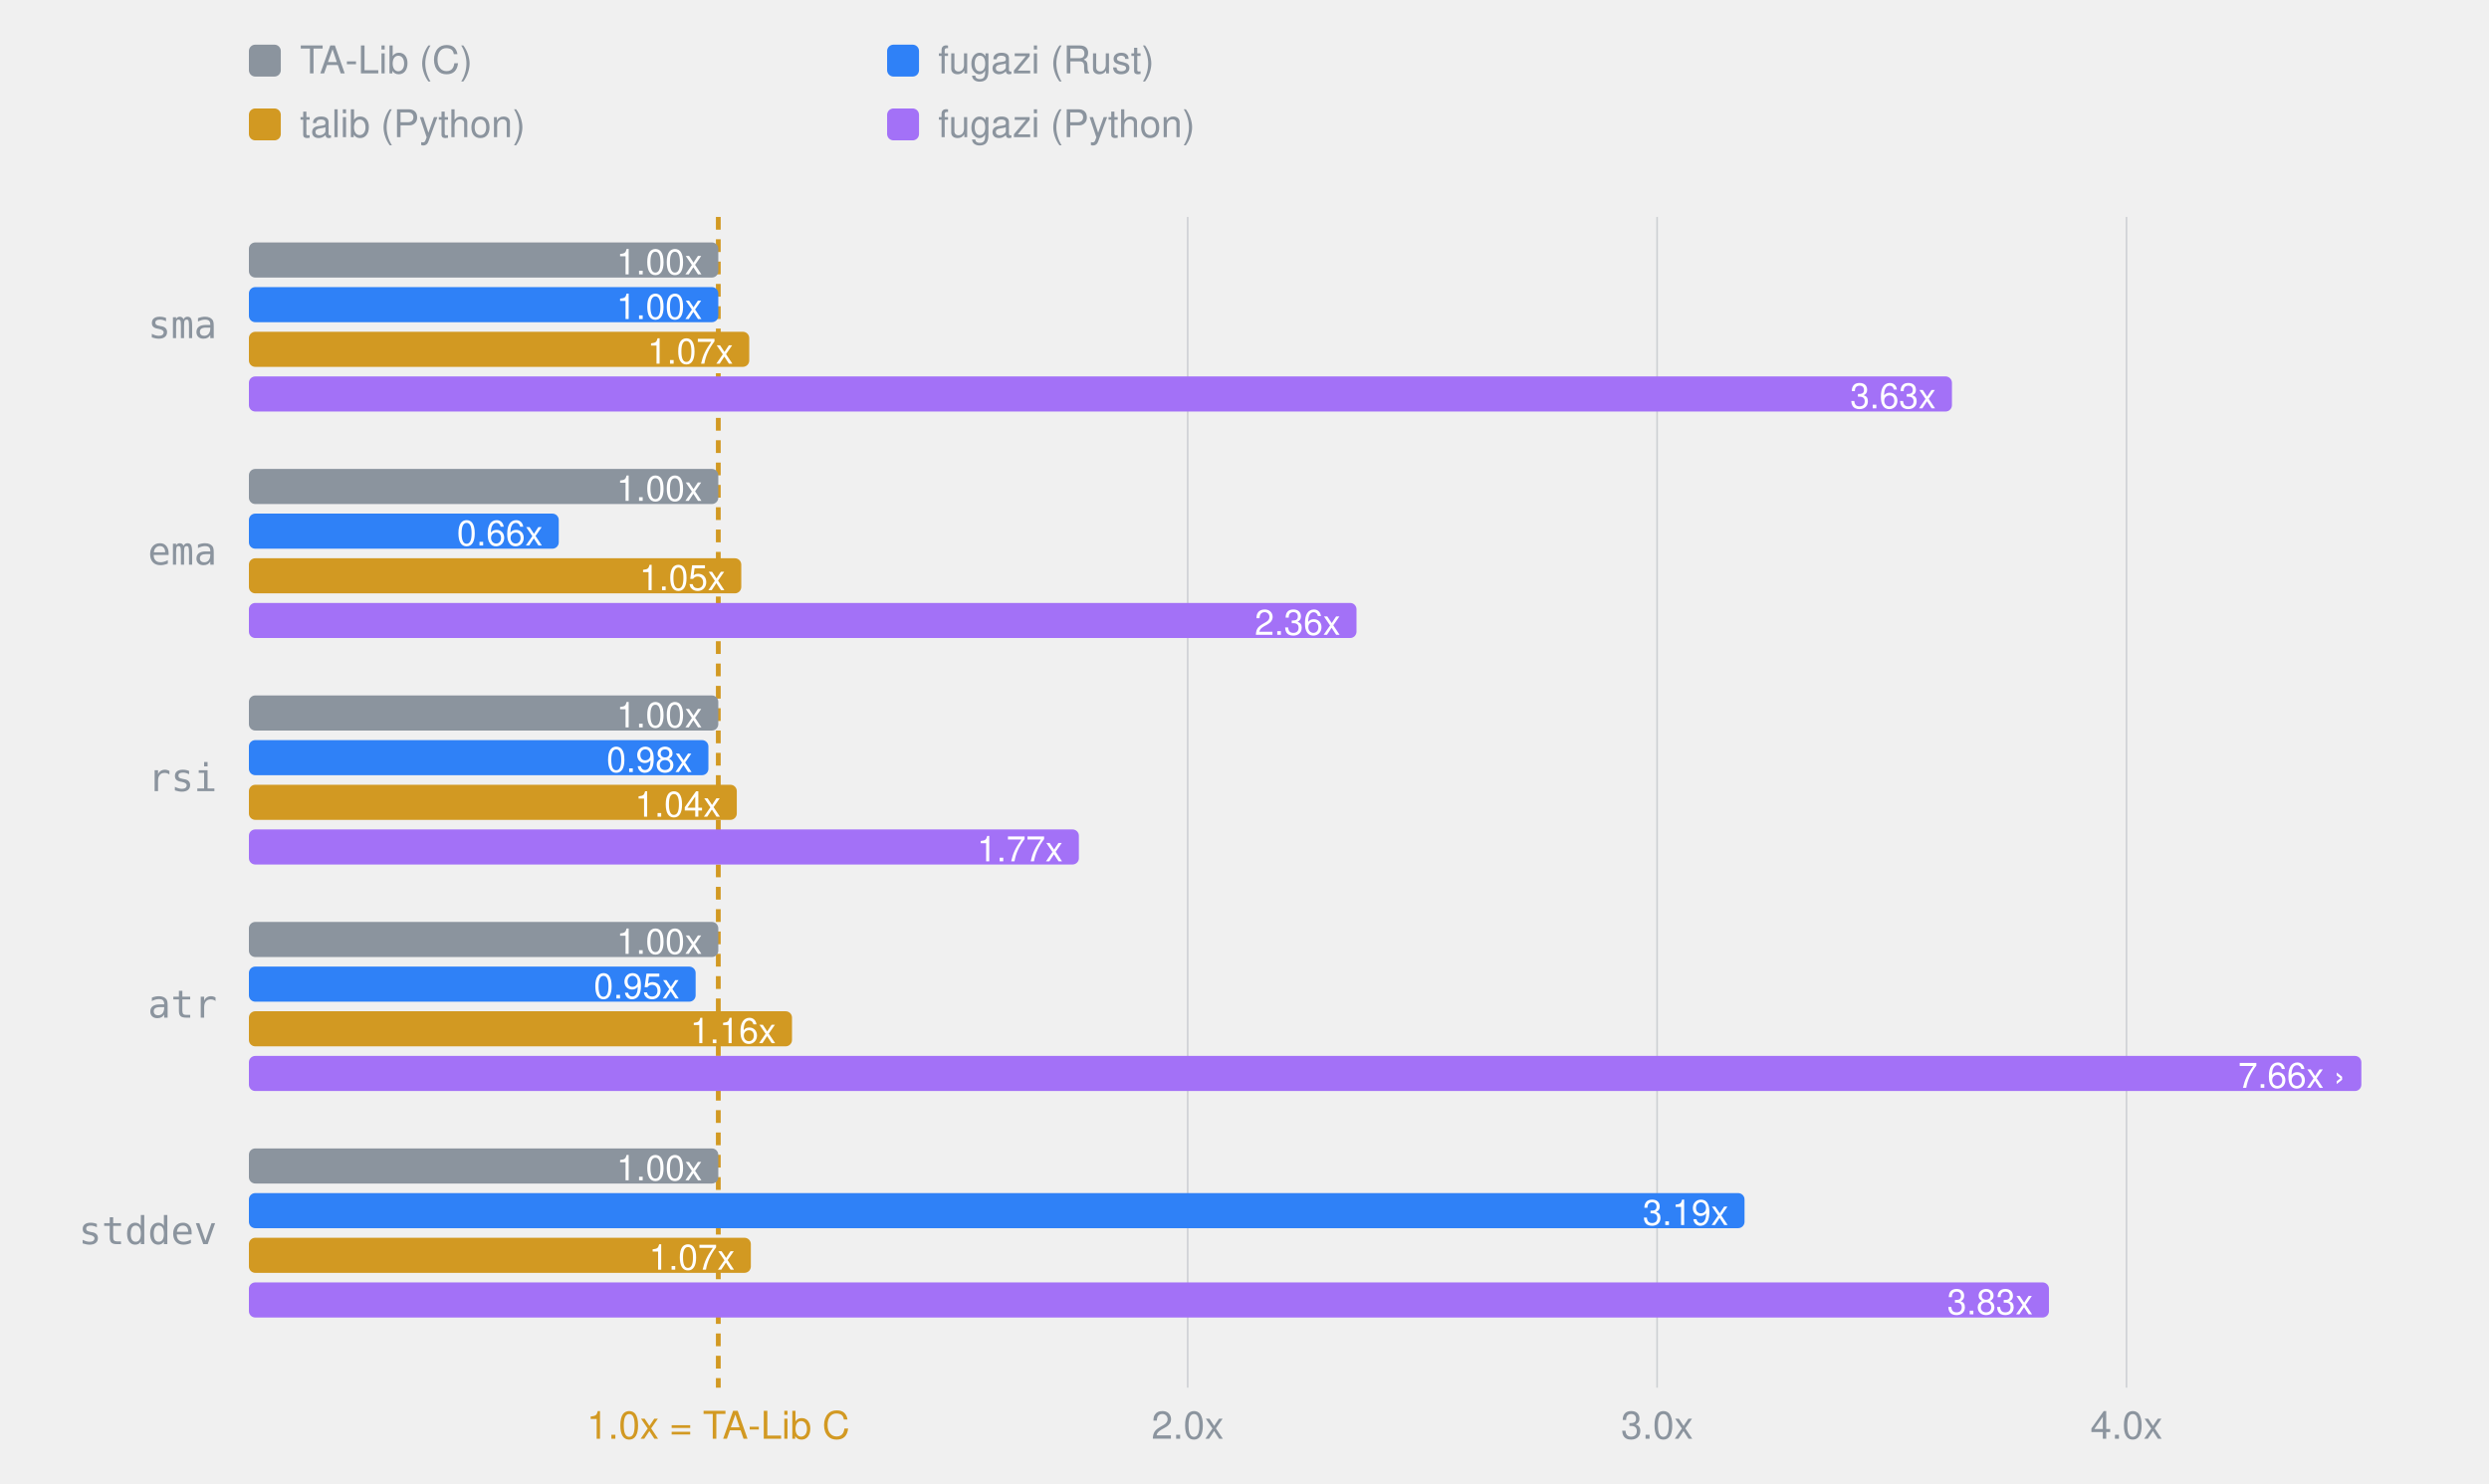
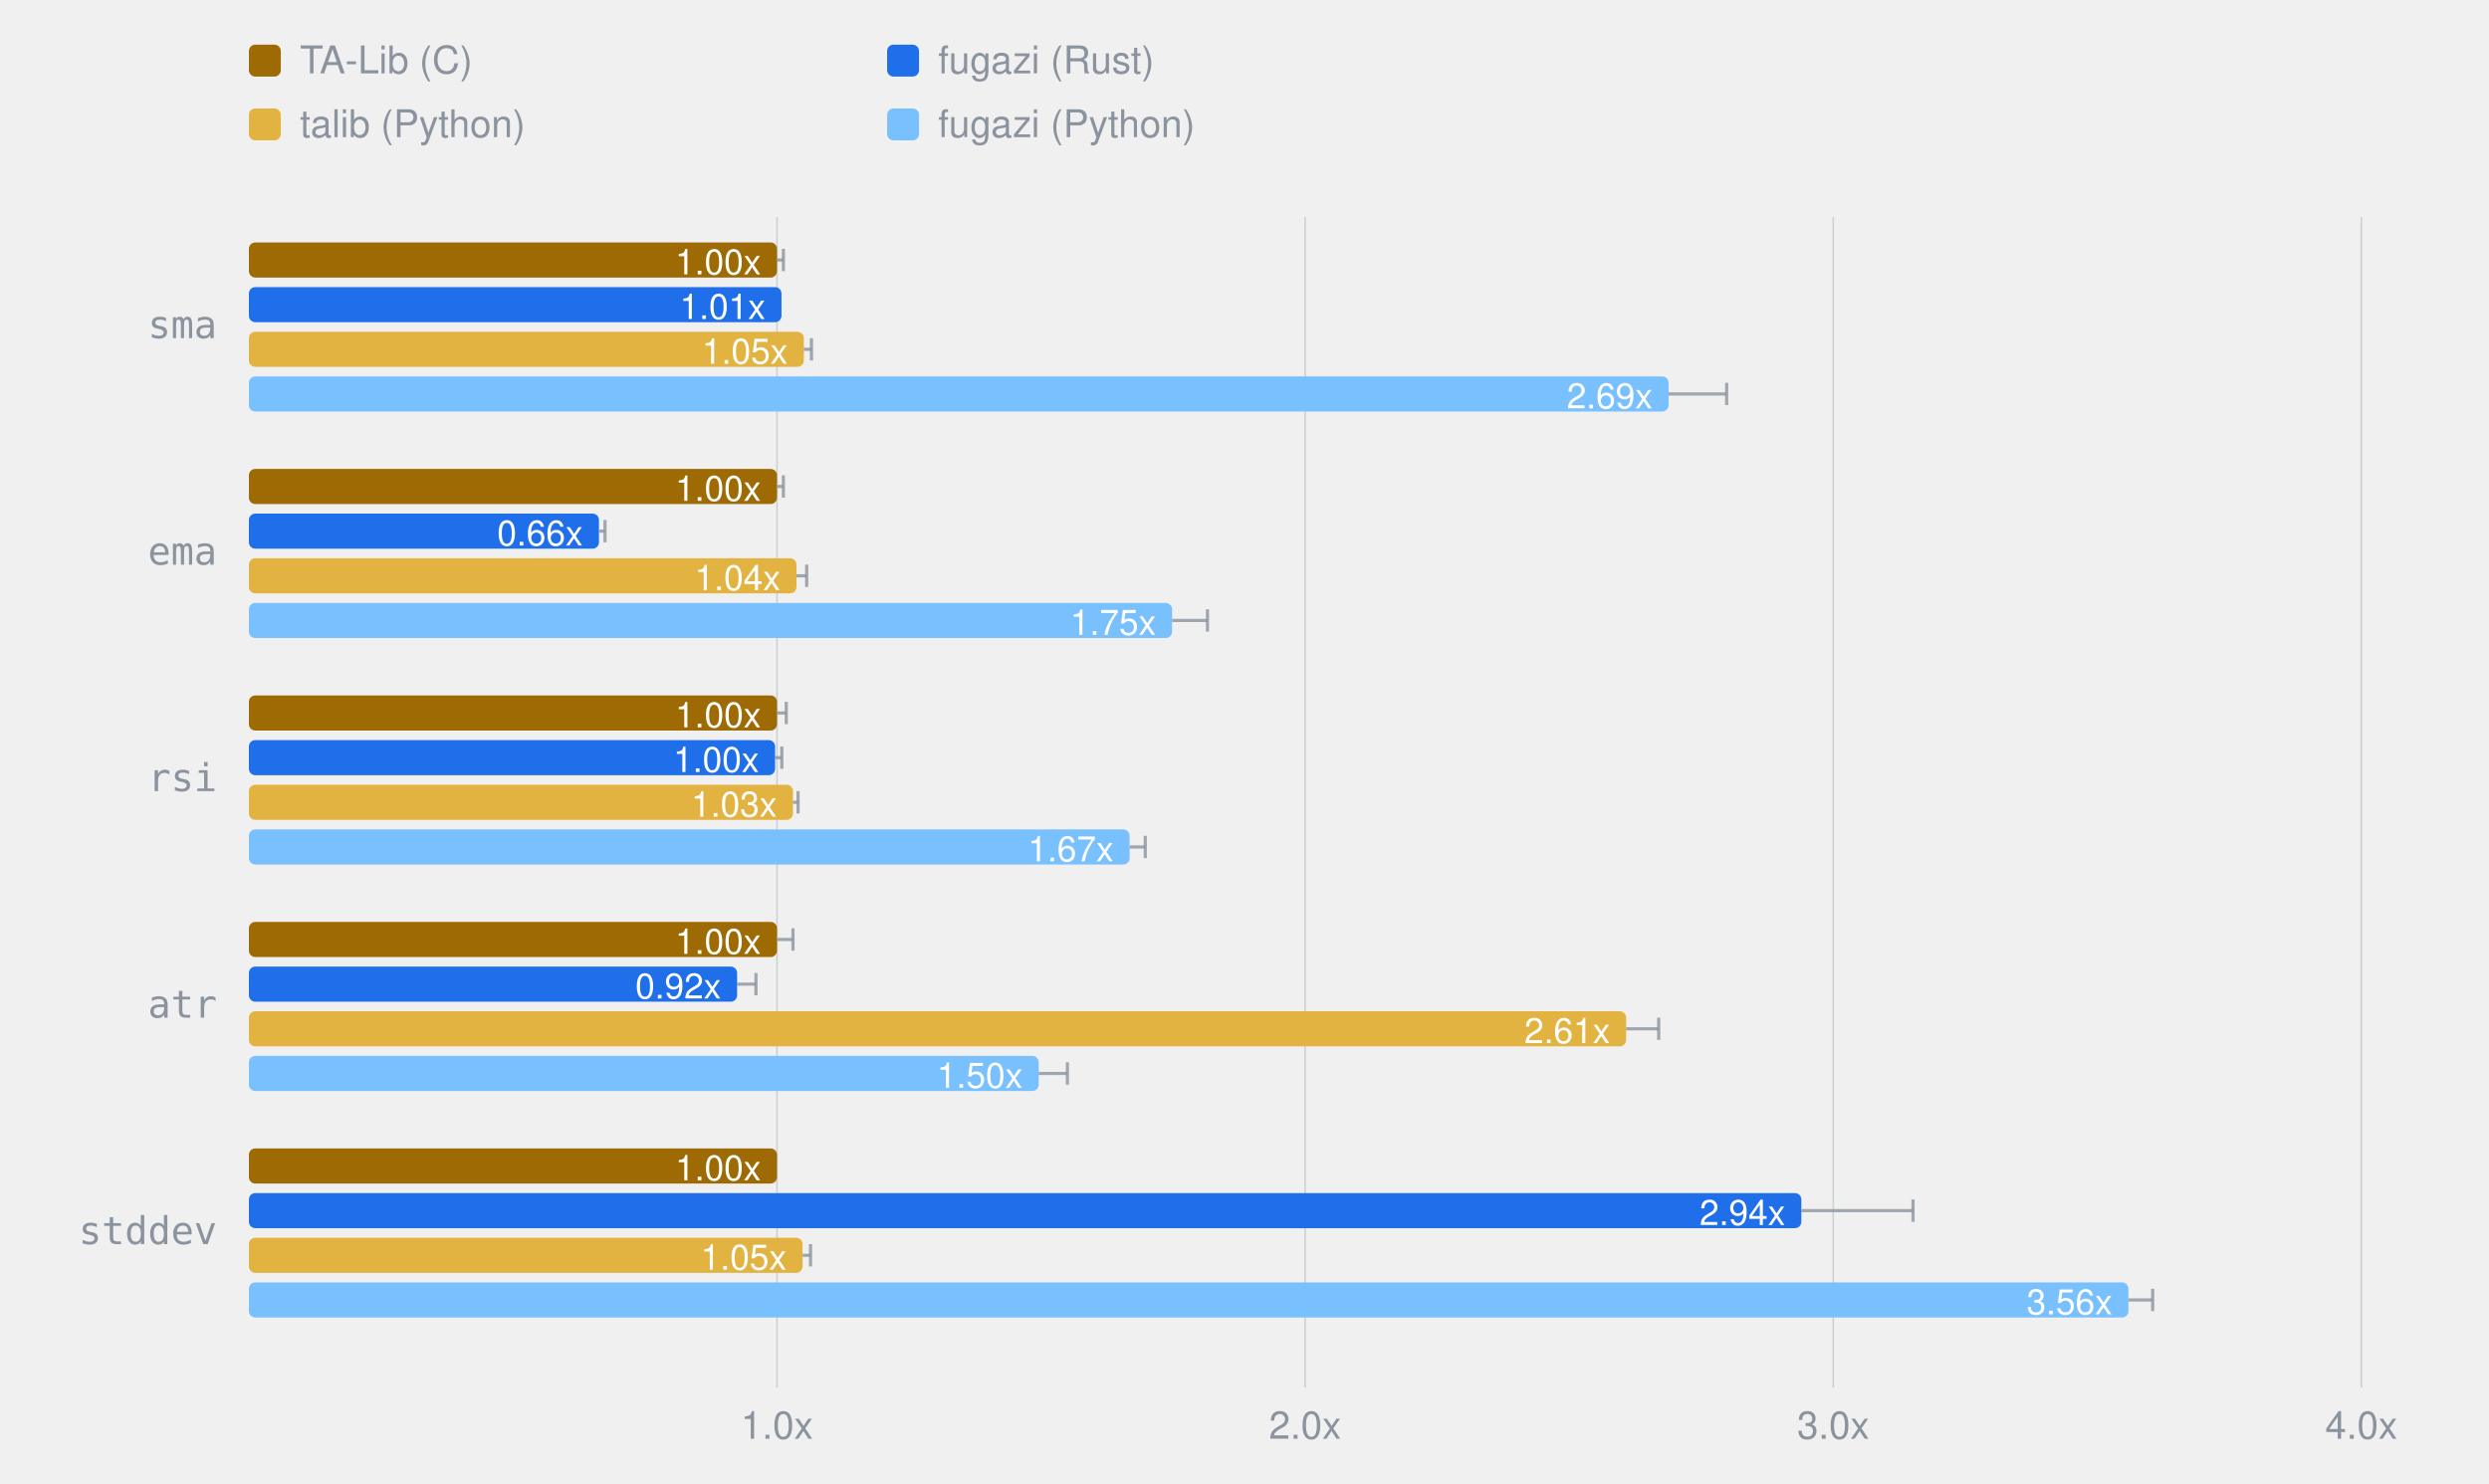
<svg xmlns="http://www.w3.org/2000/svg" width="780" height="465" viewBox="0 0 780 465" font-family="-apple-system,BlinkMacSystemFont,Segoe UI,Helvetica,Arial,sans-serif" font-size="12">
-   <rect x="78" y="14" width="10" height="10" rx="2" fill="#8b949e" />
+   <rect x="78" y="14" width="10" height="10" rx="2" fill="#9e6a03" />
  <text x="94" y="23" fill="#8b949e">TA-Lib (C)</text>
-   <rect x="278" y="14" width="10" height="10" rx="2" fill="#2f81f7" />
+   <rect x="278" y="14" width="10" height="10" rx="2" fill="#1f6feb" />
  <text x="294" y="23" fill="#8b949e">fugazi (Rust)</text>
-   <rect x="78" y="34" width="10" height="10" rx="2" fill="#d29922" />
+   <rect x="78" y="34" width="10" height="10" rx="2" fill="#e3b341" />
  <text x="94" y="43" fill="#8b949e">talib (Python)</text>
-   <rect x="278" y="34" width="10" height="10" rx="2" fill="#a371f7" />
+   <rect x="278" y="34" width="10" height="10" rx="2" fill="#79c0ff" />
  <text x="294" y="43" fill="#8b949e">fugazi (Python)</text>
-   <line x1="225.1" y1="68" x2="225.1" y2="435" stroke="#d29922" stroke-width="1.5" stroke-dasharray="4 3" />
-   <text x="225.1" y="451" fill="#d29922" text-anchor="middle">1.0x = TA-Lib C</text>
-   <line x1="372.2" y1="68" x2="372.2" y2="435" stroke="#8b949e" stroke-width="0.5" opacity="0.35" />
-   <text x="372.2" y="451" fill="#8b949e" text-anchor="middle">2.0x</text>
-   <line x1="519.3" y1="68" x2="519.3" y2="435" stroke="#8b949e" stroke-width="0.5" opacity="0.35" />
-   <text x="519.3" y="451" fill="#8b949e" text-anchor="middle">3.0x</text>
-   <line x1="666.4" y1="68" x2="666.4" y2="435" stroke="#8b949e" stroke-width="0.5" opacity="0.35" />
-   <text x="666.4" y="451" fill="#8b949e" text-anchor="middle">4.0x</text>
+   <line x1="243.5" y1="68" x2="243.5" y2="435" stroke="#8b949e" stroke-width="0.5" opacity="0.35" />
+   <text x="243.5" y="451" fill="#8b949e" text-anchor="middle">1.0x</text>
+   <line x1="409.0" y1="68" x2="409.0" y2="435" stroke="#8b949e" stroke-width="0.5" opacity="0.35" />
+   <text x="409.0" y="451" fill="#8b949e" text-anchor="middle">2.0x</text>
+   <line x1="574.5" y1="68" x2="574.5" y2="435" stroke="#8b949e" stroke-width="0.5" opacity="0.35" />
+   <text x="574.5" y="451" fill="#8b949e" text-anchor="middle">3.0x</text>
+   <line x1="740.0" y1="68" x2="740.0" y2="435" stroke="#8b949e" stroke-width="0.5" opacity="0.35" />
+   <text x="740.0" y="451" fill="#8b949e" text-anchor="middle">4.0x</text>
  <text x="68" y="106" fill="#8b949e" text-anchor="end" font-family="ui-monospace,SFMono-Regular,Consolas,monospace">sma</text>
-   <rect x="78" y="76" width="147.1" height="11" rx="2" fill="#8b949e" />
-   <text x="220.1" y="86" fill="#ffffff" text-anchor="end" font-size="11">1.00x</text>
-   <rect x="78" y="90" width="147.1" height="11" rx="2" fill="#2f81f7" />
-   <text x="220.1" y="100" fill="#ffffff" text-anchor="end" font-size="11">1.00x</text>
-   <rect x="78" y="104" width="156.8" height="11" rx="2" fill="#d29922" />
-   <text x="229.8" y="114" fill="#ffffff" text-anchor="end" font-size="11">1.07x</text>
-   <rect x="78" y="118" width="533.7" height="11" rx="2" fill="#a371f7" />
-   <text x="606.7" y="128" fill="#ffffff" text-anchor="end" font-size="11">3.63x</text>
+   <rect x="78" y="76" width="165.5" height="11" rx="2" fill="#9e6a03" />
+   <line x1="243.5" y1="81.5" x2="245.5" y2="81.5" stroke="#8b949e" stroke-width="1" opacity="0.8" />
+   <line x1="245.5" y1="78.0" x2="245.5" y2="85.0" stroke="#8b949e" stroke-width="1" opacity="0.8" />
+   <text x="238.5" y="86" fill="#ffffff" text-anchor="end" font-size="11">1.00x</text>
+   <rect x="78" y="90" width="166.9" height="11" rx="2" fill="#1f6feb" />
+   <text x="239.9" y="100" fill="#ffffff" text-anchor="end" font-size="11">1.01x</text>
+   <rect x="78" y="104" width="173.9" height="11" rx="2" fill="#e3b341" />
+   <line x1="251.9" y1="109.5" x2="254.3" y2="109.5" stroke="#8b949e" stroke-width="1" opacity="0.8" />
+   <line x1="254.3" y1="106.0" x2="254.3" y2="113.0" stroke="#8b949e" stroke-width="1" opacity="0.8" />
+   <text x="246.9" y="114" fill="#ffffff" text-anchor="end" font-size="11">1.05x</text>
+   <rect x="78" y="118" width="444.9" height="11" rx="2" fill="#79c0ff" />
+   <line x1="522.9" y1="123.5" x2="541.1" y2="123.5" stroke="#8b949e" stroke-width="1" opacity="0.8" />
+   <line x1="541.1" y1="120.0" x2="541.1" y2="127.0" stroke="#8b949e" stroke-width="1" opacity="0.8" />
+   <text x="517.9" y="128" fill="#ffffff" text-anchor="end" font-size="11">2.69x</text>
  <text x="68" y="177" fill="#8b949e" text-anchor="end" font-family="ui-monospace,SFMono-Regular,Consolas,monospace">ema</text>
-   <rect x="78" y="147" width="147.1" height="11" rx="2" fill="#8b949e" />
-   <text x="220.1" y="157" fill="#ffffff" text-anchor="end" font-size="11">1.00x</text>
-   <rect x="78" y="161" width="97.1" height="11" rx="2" fill="#2f81f7" />
-   <text x="170.1" y="171" fill="#ffffff" text-anchor="end" font-size="11">0.66x</text>
-   <rect x="78" y="175" width="154.3" height="11" rx="2" fill="#d29922" />
-   <text x="227.3" y="185" fill="#ffffff" text-anchor="end" font-size="11">1.05x</text>
-   <rect x="78" y="189" width="347.1" height="11" rx="2" fill="#a371f7" />
-   <text x="420.1" y="199" fill="#ffffff" text-anchor="end" font-size="11">2.36x</text>
+   <rect x="78" y="147" width="165.5" height="11" rx="2" fill="#9e6a03" />
+   <line x1="243.5" y1="152.5" x2="245.5" y2="152.5" stroke="#8b949e" stroke-width="1" opacity="0.8" />
+   <line x1="245.5" y1="149.0" x2="245.5" y2="156.0" stroke="#8b949e" stroke-width="1" opacity="0.8" />
+   <text x="238.5" y="157" fill="#ffffff" text-anchor="end" font-size="11">1.00x</text>
+   <rect x="78" y="161" width="109.7" height="11" rx="2" fill="#1f6feb" />
+   <line x1="187.7" y1="166.5" x2="189.6" y2="166.5" stroke="#8b949e" stroke-width="1" opacity="0.8" />
+   <line x1="189.6" y1="163.0" x2="189.6" y2="170.0" stroke="#8b949e" stroke-width="1" opacity="0.8" />
+   <text x="182.7" y="171" fill="#ffffff" text-anchor="end" font-size="11">0.66x</text>
+   <rect x="78" y="175" width="171.6" height="11" rx="2" fill="#e3b341" />
+   <line x1="249.6" y1="180.5" x2="252.8" y2="180.5" stroke="#8b949e" stroke-width="1" opacity="0.8" />
+   <line x1="252.8" y1="177.0" x2="252.8" y2="184.0" stroke="#8b949e" stroke-width="1" opacity="0.8" />
+   <text x="244.6" y="185" fill="#ffffff" text-anchor="end" font-size="11">1.04x</text>
+   <rect x="78" y="189" width="289.3" height="11" rx="2" fill="#79c0ff" />
+   <line x1="367.3" y1="194.5" x2="378.4" y2="194.5" stroke="#8b949e" stroke-width="1" opacity="0.8" />
+   <line x1="378.4" y1="191.0" x2="378.4" y2="198.0" stroke="#8b949e" stroke-width="1" opacity="0.8" />
+   <text x="362.3" y="199" fill="#ffffff" text-anchor="end" font-size="11">1.75x</text>
  <text x="68" y="248" fill="#8b949e" text-anchor="end" font-family="ui-monospace,SFMono-Regular,Consolas,monospace">rsi</text>
-   <rect x="78" y="218" width="147.1" height="11" rx="2" fill="#8b949e" />
-   <text x="220.1" y="228" fill="#ffffff" text-anchor="end" font-size="11">1.00x</text>
-   <rect x="78" y="232" width="144.0" height="11" rx="2" fill="#2f81f7" />
-   <text x="217.0" y="242" fill="#ffffff" text-anchor="end" font-size="11">0.98x</text>
-   <rect x="78" y="246" width="152.9" height="11" rx="2" fill="#d29922" />
-   <text x="225.9" y="256" fill="#ffffff" text-anchor="end" font-size="11">1.04x</text>
-   <rect x="78" y="260" width="260.1" height="11" rx="2" fill="#a371f7" />
-   <text x="333.1" y="270" fill="#ffffff" text-anchor="end" font-size="11">1.77x</text>
+   <rect x="78" y="218" width="165.5" height="11" rx="2" fill="#9e6a03" />
+   <line x1="243.5" y1="223.5" x2="246.4" y2="223.5" stroke="#8b949e" stroke-width="1" opacity="0.8" />
+   <line x1="246.4" y1="220.0" x2="246.4" y2="227.0" stroke="#8b949e" stroke-width="1" opacity="0.8" />
+   <text x="238.5" y="228" fill="#ffffff" text-anchor="end" font-size="11">1.00x</text>
+   <rect x="78" y="232" width="164.9" height="11" rx="2" fill="#1f6feb" />
+   <line x1="242.9" y1="237.5" x2="245.0" y2="237.5" stroke="#8b949e" stroke-width="1" opacity="0.8" />
+   <line x1="245.0" y1="234.0" x2="245.0" y2="241.0" stroke="#8b949e" stroke-width="1" opacity="0.8" />
+   <text x="237.9" y="242" fill="#ffffff" text-anchor="end" font-size="11">1.00x</text>
+   <rect x="78" y="246" width="170.5" height="11" rx="2" fill="#e3b341" />
+   <line x1="248.5" y1="251.5" x2="250.1" y2="251.5" stroke="#8b949e" stroke-width="1" opacity="0.8" />
+   <line x1="250.1" y1="248.0" x2="250.1" y2="255.0" stroke="#8b949e" stroke-width="1" opacity="0.8" />
+   <text x="243.5" y="256" fill="#ffffff" text-anchor="end" font-size="11">1.03x</text>
+   <rect x="78" y="260" width="276.0" height="11" rx="2" fill="#79c0ff" />
+   <line x1="354.0" y1="265.5" x2="358.9" y2="265.5" stroke="#8b949e" stroke-width="1" opacity="0.8" />
+   <line x1="358.9" y1="262.0" x2="358.9" y2="269.0" stroke="#8b949e" stroke-width="1" opacity="0.8" />
+   <text x="349.0" y="270" fill="#ffffff" text-anchor="end" font-size="11">1.67x</text>
  <text x="68" y="319" fill="#8b949e" text-anchor="end" font-family="ui-monospace,SFMono-Regular,Consolas,monospace">atr</text>
-   <rect x="78" y="289" width="147.1" height="11" rx="2" fill="#8b949e" />
-   <text x="220.1" y="299" fill="#ffffff" text-anchor="end" font-size="11">1.00x</text>
-   <rect x="78" y="303" width="140.0" height="11" rx="2" fill="#2f81f7" />
-   <text x="213.0" y="313" fill="#ffffff" text-anchor="end" font-size="11">0.95x</text>
-   <rect x="78" y="317" width="170.2" height="11" rx="2" fill="#d29922" />
-   <text x="243.2" y="327" fill="#ffffff" text-anchor="end" font-size="11">1.16x</text>
-   <rect x="78" y="331" width="662.0" height="11" rx="2" fill="#a371f7" />
-   <text x="735.0" y="341" fill="#ffffff" text-anchor="end" font-size="11">7.66x ›</text>
+   <rect x="78" y="289" width="165.5" height="11" rx="2" fill="#9e6a03" />
+   <line x1="243.5" y1="294.5" x2="248.5" y2="294.5" stroke="#8b949e" stroke-width="1" opacity="0.8" />
+   <line x1="248.5" y1="291.0" x2="248.5" y2="298.0" stroke="#8b949e" stroke-width="1" opacity="0.8" />
+   <text x="238.5" y="299" fill="#ffffff" text-anchor="end" font-size="11">1.00x</text>
+   <rect x="78" y="303" width="153.0" height="11" rx="2" fill="#1f6feb" />
+   <line x1="231.0" y1="308.5" x2="236.9" y2="308.5" stroke="#8b949e" stroke-width="1" opacity="0.8" />
+   <line x1="236.9" y1="305.0" x2="236.9" y2="312.0" stroke="#8b949e" stroke-width="1" opacity="0.8" />
+   <text x="226.0" y="313" fill="#ffffff" text-anchor="end" font-size="11">0.92x</text>
+   <rect x="78" y="317" width="431.6" height="11" rx="2" fill="#e3b341" />
+   <line x1="509.6" y1="322.5" x2="519.8" y2="322.5" stroke="#8b949e" stroke-width="1" opacity="0.8" />
+   <line x1="519.8" y1="319.0" x2="519.8" y2="326.0" stroke="#8b949e" stroke-width="1" opacity="0.8" />
+   <text x="504.6" y="327" fill="#ffffff" text-anchor="end" font-size="11">2.61x</text>
+   <rect x="78" y="331" width="247.5" height="11" rx="2" fill="#79c0ff" />
+   <line x1="325.5" y1="336.5" x2="334.5" y2="336.5" stroke="#8b949e" stroke-width="1" opacity="0.8" />
+   <line x1="334.5" y1="333.0" x2="334.5" y2="340.0" stroke="#8b949e" stroke-width="1" opacity="0.8" />
+   <text x="320.5" y="341" fill="#ffffff" text-anchor="end" font-size="11">1.50x</text>
  <text x="68" y="390" fill="#8b949e" text-anchor="end" font-family="ui-monospace,SFMono-Regular,Consolas,monospace">stddev</text>
-   <rect x="78" y="360" width="147.1" height="11" rx="2" fill="#8b949e" />
-   <text x="220.1" y="370" fill="#ffffff" text-anchor="end" font-size="11">1.00x</text>
-   <rect x="78" y="374" width="468.7" height="11" rx="2" fill="#2f81f7" />
-   <text x="541.7" y="384" fill="#ffffff" text-anchor="end" font-size="11">3.19x</text>
-   <rect x="78" y="388" width="157.3" height="11" rx="2" fill="#d29922" />
-   <text x="230.3" y="398" fill="#ffffff" text-anchor="end" font-size="11">1.07x</text>
-   <rect x="78" y="402" width="564.1" height="11" rx="2" fill="#a371f7" />
-   <text x="637.1" y="412" fill="#ffffff" text-anchor="end" font-size="11">3.83x</text>
+   <rect x="78" y="360" width="165.5" height="11" rx="2" fill="#9e6a03" />
+   <text x="238.5" y="370" fill="#ffffff" text-anchor="end" font-size="11">1.00x</text>
+   <rect x="78" y="374" width="486.5" height="11" rx="2" fill="#1f6feb" />
+   <line x1="564.5" y1="379.5" x2="599.5" y2="379.5" stroke="#8b949e" stroke-width="1" opacity="0.8" />
+   <line x1="599.5" y1="376.0" x2="599.5" y2="383.0" stroke="#8b949e" stroke-width="1" opacity="0.8" />
+   <text x="559.5" y="384" fill="#ffffff" text-anchor="end" font-size="11">2.94x</text>
+   <rect x="78" y="388" width="173.5" height="11" rx="2" fill="#e3b341" />
+   <line x1="251.5" y1="393.5" x2="254.0" y2="393.5" stroke="#8b949e" stroke-width="1" opacity="0.8" />
+   <line x1="254.0" y1="390.0" x2="254.0" y2="397.0" stroke="#8b949e" stroke-width="1" opacity="0.8" />
+   <text x="246.5" y="398" fill="#ffffff" text-anchor="end" font-size="11">1.05x</text>
+   <rect x="78" y="402" width="589.0" height="11" rx="2" fill="#79c0ff" />
+   <line x1="667.0" y1="407.5" x2="674.6" y2="407.5" stroke="#8b949e" stroke-width="1" opacity="0.8" />
+   <line x1="674.6" y1="404.0" x2="674.6" y2="411.0" stroke="#8b949e" stroke-width="1" opacity="0.8" />
+   <text x="662.0" y="412" fill="#ffffff" text-anchor="end" font-size="11">3.56x</text>
</svg>
